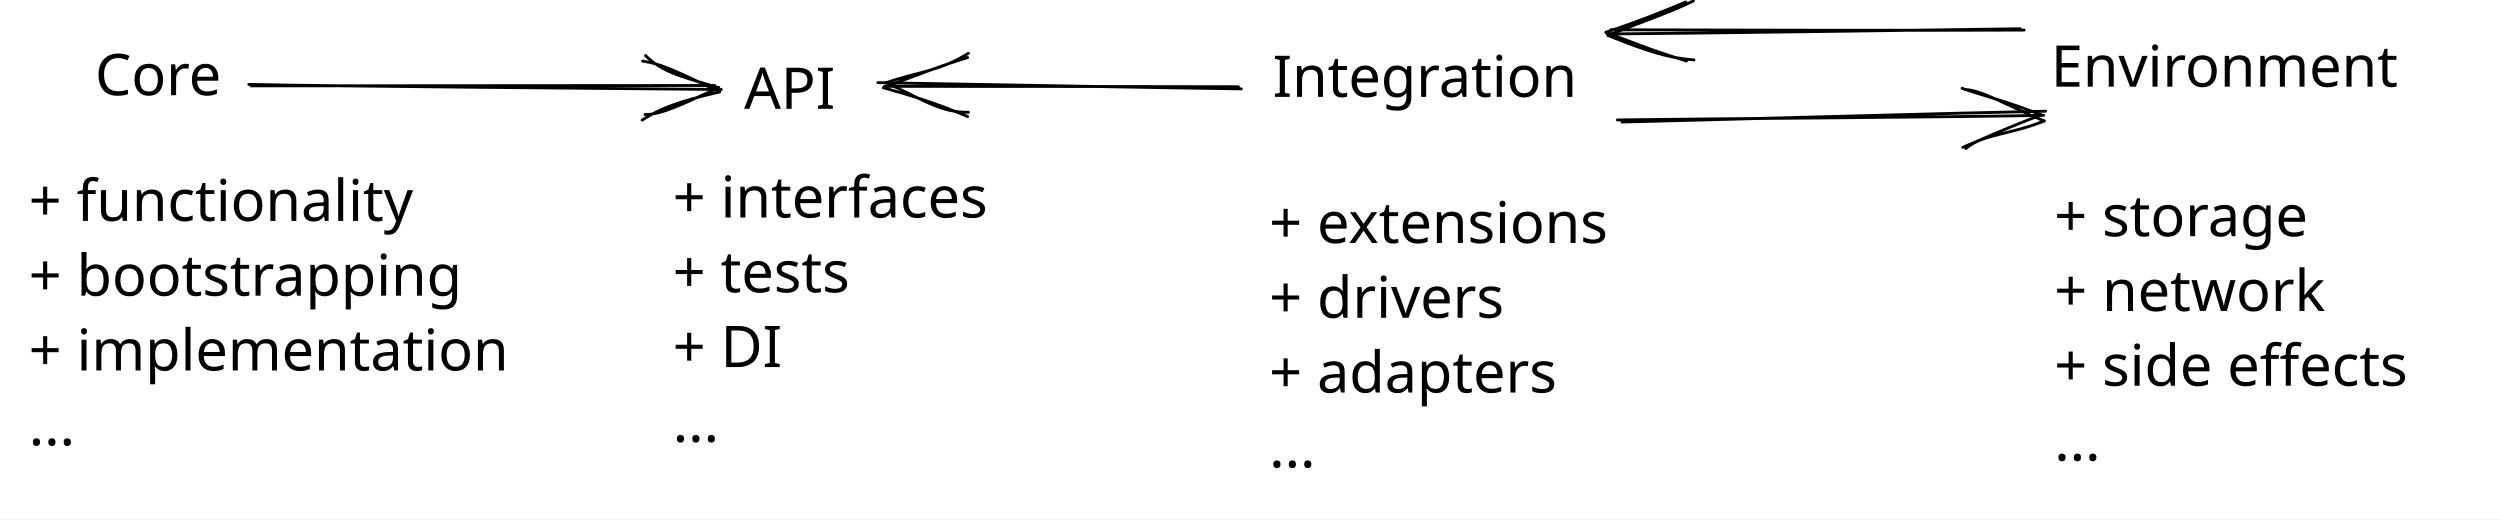
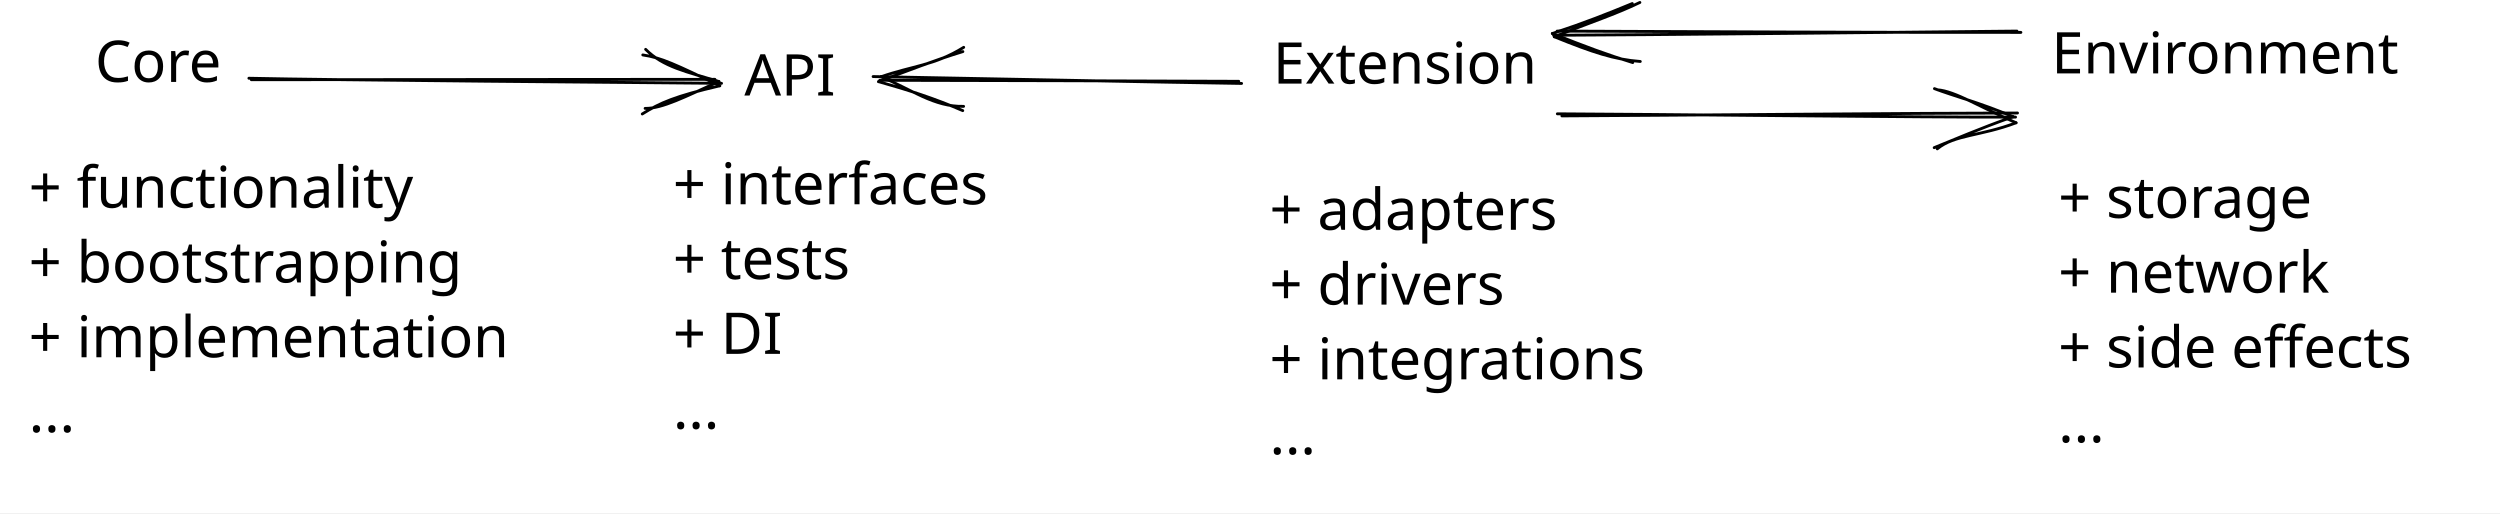
- <svg xmlns="http://www.w3.org/2000/svg" version="1.1" viewBox="0 0 869.39 180.513" width="869.39" height="180.513">
+ <svg xmlns="http://www.w3.org/2000/svg" version="1.1" viewBox="0 0 869.138 178.366" width="869.138" height="178.366">
  <defs>
    <style class="style-fonts">
      @font-face {
-         font-family: "Virgil";
-         src: url("https://excalidraw.com/Virgil.woff2");
+       font-family: "Virgil";
+       src: url("https://excalidraw.com/Virgil.woff2");
      }
      @font-face {
-         font-family: "Cascadia";
-         src: url("https://excalidraw.com/Cascadia.woff2");
+       font-family: "Cascadia";
+       src: url("https://excalidraw.com/Cascadia.woff2");
      }
    </style>
  </defs>
-   <rect x="0" y="0" width="869.39" height="180.513" fill="#ffffff" />
-   <g transform="translate(258.7819 19.82951) rotate(0 19.5 13)">
-     <text x="0" y="18" font-family="Virgil, Segoe UI Emoji" font-size="20px" fill="#000000" text-anchor="start" style="white-space: pre;" direction="ltr">API</text>
+   <rect x="0" y="0" width="869.138" height="178.366" fill="#ffffff" />
+   <g transform="translate(258.7819 17.6821) rotate(0 18.61667 13)">
+     <text x="0" y="0" font-family="Virgil, Segoe UI Emoji" font-size="20px" fill="#000000" text-anchor="start" style="white-space: pre;" direction="ltr" dominant-baseline="text-before-edge">API</text>
  </g>
-   <g transform="translate(33.04631 15.10206) rotate(0 23 13)">
-     <text x="0" y="18" font-family="Virgil, Segoe UI Emoji" font-size="20px" fill="#000000" text-anchor="start" style="white-space: pre;" direction="ltr">Core</text>
+   <g transform="translate(33.04631 12.95465) rotate(0 21.75 13)">
+     <text x="0" y="0" font-family="Virgil, Segoe UI Emoji" font-size="20px" fill="#000000" text-anchor="start" style="white-space: pre;" direction="ltr" dominant-baseline="text-before-edge">Core</text>
  </g>
-   <g transform="translate(442.5614 15.69299) rotate(0 56.5 13)">
-     <text x="0" y="18" font-family="Virgil, Segoe UI Emoji" font-size="20px" fill="#000000" text-anchor="start" style="white-space: pre;" direction="ltr">Integration</text>
+   <g transform="translate(442.5614 13.54559) rotate(0 45.975 13)">
+     <text x="0" y="0" font-family="Virgil, Segoe UI Emoji" font-size="20px" fill="#000000" text-anchor="start" style="white-space: pre;" direction="ltr" dominant-baseline="text-before-edge">Extension</text>
  </g>
-   <g transform="translate(713.2078 12.1474) rotate(0 56.5 13)">
-     <text x="0" y="18" font-family="Virgil, Segoe UI Emoji" font-size="20px" fill="#000000" text-anchor="start" style="white-space: pre;" direction="ltr">Environment</text>
+   <g transform="translate(713.2078 10) rotate(0 55.45833 13)">
+     <text x="0" y="0" font-family="Virgil, Segoe UI Emoji" font-size="20px" fill="#000000" text-anchor="start" style="white-space: pre;" direction="ltr" dominant-baseline="text-before-edge">Environment</text>
  </g>
  <g stroke-linecap="round">
-     <g transform="translate(703.7529 9.328786) rotate(0 -72.33078 1.582018)">
-       <path d="M0.16 1.13 C-23.65 1.3, -119.79 1.14, -143.58 1.03 M-1.21 0.67 C-25.17 1.03, -121.18 2.36, -144.82 2.49" stroke="#000000" stroke-width="1" fill="none" />
+     <g transform="translate(702.4107 10.13393) rotate(0 -81.06712 1.395717)">
+       <path d="M0.16 1.13 C-26.56 1.23, -134.35 0.83, -161.05 0.67 M-1.21 0.67 C-28.08 0.97, -135.74 2.06, -162.29 2.13" stroke="#000000" stroke-width="1" fill="none" />
    </g>
-     <g transform="translate(703.7529 9.328786) rotate(0 -72.33078 1.582018)">
-       <path d="M-114.86 -9.01 C-123.7 -4.73, -131.32 -2.33, -144.58 3 M-117.5 -8.63 C-125.91 -5.13, -133.8 -1.93, -145.26 1.88" stroke="#000000" stroke-width="1" fill="none" />
+     <g transform="translate(702.4107 10.13393) rotate(0 -81.06712 1.395717)">
+       <path d="M-132.3 -9.28 C-141.14 -5.03, -148.77 -2.65, -162.05 2.64 M-134.94 -8.9 C-143.36 -5.43, -151.26 -2.26, -162.73 1.51" stroke="#000000" stroke-width="1" fill="none" />
    </g>
-     <g transform="translate(703.7529 9.328786) rotate(0 -72.33078 1.582018)">
-       <path d="M-114.65 11.51 C-123.54 10.88, -131.21 8.38, -144.58 3 M-117.29 11.89 C-125.94 9.28, -133.89 6.37, -145.26 1.88" stroke="#000000" stroke-width="1" fill="none" />
+     <g transform="translate(702.4107 10.13393) rotate(0 -81.06712 1.395717)">
+       <path d="M-132.16 11.24 C-141.04 10.59, -148.7 8.06, -162.05 2.64 M-134.79 11.62 C-143.44 8.98, -151.38 6.04, -162.73 1.51" stroke="#000000" stroke-width="1" fill="none" />
    </g>
  </g>
  <mask />
  <g stroke-linecap="round">
-     <g transform="translate(564.2932 41.82999) rotate(0 72.62793 -1.275396)">
-       <path d="M-0.24 0.61 C24.36 0.04, 122.76 -2.73, 147.08 -3.16 M-1.82 -0.12 C22.7 -0.52, 121.42 -1.12, 146.41 -1.73" stroke="#000000" stroke-width="1" fill="none" />
+     <g transform="translate(543.2421 39.68564) rotate(0 78.16164 0.3242862)">
+       <path d="M-0.24 0.61 C26.2 0.5, 131.98 -0.43, 158.15 -0.4 M-1.82 -0.12 C24.55 -0.06, 130.64 1.19, 157.47 1.03" stroke="#000000" stroke-width="1" fill="none" />
    </g>
-     <g transform="translate(564.2932 41.82999) rotate(0 72.62793 -1.275396)">
-       <path d="M119.38 9.81 C125.28 4.75, 134.53 5.12, 146.58 0.24 M118.31 9.4 C125.45 6.39, 133.47 2.69, 145.55 -1.88" stroke="#000000" stroke-width="1" fill="none" />
+     <g transform="translate(543.2421 39.68564) rotate(0 78.16164 0.3242862)">
+       <path d="M130.26 12.06 C136.2 7.13, 145.51 7.63, 157.65 3 M129.19 11.65 C136.37 8.77, 144.45 5.22, 156.62 0.88" stroke="#000000" stroke-width="1" fill="none" />
    </g>
-     <g transform="translate(564.2932 41.82999) rotate(0 72.62793 -1.275396)">
-       <path d="M119.09 -10.71 C125.1 -10.45, 134.43 -4.76, 146.58 0.24 M118.02 -11.12 C125.11 -8.6, 133.21 -6.75, 145.55 -1.88" stroke="#000000" stroke-width="1" fill="none" />
+     <g transform="translate(543.2421 39.68564) rotate(0 78.16164 0.3242862)">
+       <path d="M130.34 -8.46 C136.31 -8.07, 145.59 -2.25, 157.65 3 M129.28 -8.87 C136.31 -6.21, 144.36 -4.23, 156.62 0.88" stroke="#000000" stroke-width="1" fill="none" />
    </g>
  </g>
  <mask />
  <g stroke-linecap="round">
-     <g transform="translate(430.7428 30.32847) rotate(0 -62.27008 -0.5032472)">
-       <path d="M0.9 0.58 C-20.01 0.35, -104.69 -1.28, -125.44 -1.59 M-0.09 -0.16 C-20.61 -0.22, -102.51 -0.32, -123.12 -0.3" stroke="#000000" stroke-width="1" fill="none" />
+     <g transform="translate(430.7428 28.42682) rotate(0 -63.15341 -0.6118768)">
+       <path d="M0.9 0.58 C-20.3 0.31, -106.17 -1.46, -127.2 -1.81 M-0.09 -0.16 C-20.9 -0.25, -103.98 -0.5, -124.89 -0.51" stroke="#000000" stroke-width="1" fill="none" />
    </g>
-     <g transform="translate(430.7428 30.32847) rotate(0 -62.27008 -0.5032472)">
-       <path d="M-93.96 -11.8 C-104.16 -5.4, -112.07 -5.3, -122.64 -1.52 M-94.25 -10.32 C-103.93 -7.38, -113.69 -3.52, -123.52 0.18" stroke="#000000" stroke-width="1" fill="none" />
+     <g transform="translate(430.7428 28.42682) rotate(0 -63.15341 -0.6118768)">
+       <path d="M-95.71 -11.97 C-105.92 -5.58, -113.83 -5.5, -124.41 -1.74 M-96 -10.49 C-105.68 -7.56, -115.45 -3.73, -125.29 -0.04" stroke="#000000" stroke-width="1" fill="none" />
    </g>
-     <g transform="translate(430.7428 30.32847) rotate(0 -62.27008 -0.5032472)">
-       <path d="M-93.96 8.72 C-104.14 8.98, -112.04 2.93, -122.64 -1.52 M-94.26 10.2 C-103.76 6.12, -113.52 2.94, -123.52 0.18" stroke="#000000" stroke-width="1" fill="none" />
+     <g transform="translate(430.7428 28.42682) rotate(0 -63.15341 -0.6118768)">
+       <path d="M-95.75 8.55 C-105.92 8.79, -113.81 2.73, -124.41 -1.74 M-96.04 10.03 C-105.54 5.93, -115.29 2.74, -125.29 -0.04" stroke="#000000" stroke-width="1" fill="none" />
    </g>
  </g>
  <mask />
-   <g transform="translate(441.3796 66.51305) rotate(0 62 52)">
-     <text x="0" y="18" font-family="Virgil, Segoe UI Emoji" font-size="20px" fill="#000000" text-anchor="start" style="white-space: pre;" direction="ltr">+ extensions</text>
-     <text x="0" y="44" font-family="Virgil, Segoe UI Emoji" font-size="20px" fill="#000000" text-anchor="start" style="white-space: pre;" direction="ltr">+ drivers</text>
-     <text x="0" y="70" font-family="Virgil, Segoe UI Emoji" font-size="20px" fill="#000000" text-anchor="start" style="white-space: pre;" direction="ltr">+ adapters</text>
-     <text x="0" y="96" font-family="Virgil, Segoe UI Emoji" font-size="20px" fill="#000000" text-anchor="start" style="white-space: pre;" direction="ltr">...</text>
+   <g transform="translate(441.3796 64.36565) rotate(0 68.68333 52)">
+     <text x="0" y="0" font-family="Virgil, Segoe UI Emoji" font-size="20px" fill="#000000" text-anchor="start" style="white-space: pre;" direction="ltr" dominant-baseline="text-before-edge">+ adapters</text>
+     <text x="0" y="26" font-family="Virgil, Segoe UI Emoji" font-size="20px" fill="#000000" text-anchor="start" style="white-space: pre;" direction="ltr" dominant-baseline="text-before-edge">+ drivers</text>
+     <text x="0" y="52" font-family="Virgil, Segoe UI Emoji" font-size="20px" fill="#000000" text-anchor="start" style="white-space: pre;" direction="ltr" dominant-baseline="text-before-edge">+ integrations</text>
+     <text x="0" y="78" font-family="Virgil, Segoe UI Emoji" font-size="20px" fill="#000000" text-anchor="start" style="white-space: pre;" direction="ltr" dominant-baseline="text-before-edge">...</text>
  </g>
-   <g transform="translate(714.3897 64.14933) rotate(0 72.5 52)">
-     <text x="0" y="18" font-family="Virgil, Segoe UI Emoji" font-size="20px" fill="#000000" text-anchor="start" style="white-space: pre;" direction="ltr">+ storage</text>
-     <text x="0" y="44" font-family="Virgil, Segoe UI Emoji" font-size="20px" fill="#000000" text-anchor="start" style="white-space: pre;" direction="ltr">+ network</text>
-     <text x="0" y="70" font-family="Virgil, Segoe UI Emoji" font-size="20px" fill="#000000" text-anchor="start" style="white-space: pre;" direction="ltr">+ side effects</text>
-     <text x="0" y="96" font-family="Virgil, Segoe UI Emoji" font-size="20px" fill="#000000" text-anchor="start" style="white-space: pre;" direction="ltr">...</text>
+   <g transform="translate(715.5715 60.22913) rotate(0 71.78333 52)">
+     <text x="0" y="0" font-family="Virgil, Segoe UI Emoji" font-size="20px" fill="#000000" text-anchor="start" style="white-space: pre;" direction="ltr" dominant-baseline="text-before-edge">+ storage</text>
+     <text x="0" y="26" font-family="Virgil, Segoe UI Emoji" font-size="20px" fill="#000000" text-anchor="start" style="white-space: pre;" direction="ltr" dominant-baseline="text-before-edge">+ network</text>
+     <text x="0" y="52" font-family="Virgil, Segoe UI Emoji" font-size="20px" fill="#000000" text-anchor="start" style="white-space: pre;" direction="ltr" dominant-baseline="text-before-edge">+ side effects</text>
+     <text x="0" y="78" font-family="Virgil, Segoe UI Emoji" font-size="20px" fill="#000000" text-anchor="start" style="white-space: pre;" direction="ltr" dominant-baseline="text-before-edge">...</text>
  </g>
-   <g transform="translate(233.9628 57.64909) rotate(0 61.5 52)">
-     <text x="0" y="18" font-family="Virgil, Segoe UI Emoji" font-size="20px" fill="#000000" text-anchor="start" style="white-space: pre;" direction="ltr">+ interfaces</text>
-     <text x="0" y="44" font-family="Virgil, Segoe UI Emoji" font-size="20px" fill="#000000" text-anchor="start" style="white-space: pre;" direction="ltr">+ tests</text>
-     <text x="0" y="70" font-family="Virgil, Segoe UI Emoji" font-size="20px" fill="#000000" text-anchor="start" style="white-space: pre;" direction="ltr">+ DI</text>
-     <text x="0" y="96" font-family="Virgil, Segoe UI Emoji" font-size="20px" fill="#000000" text-anchor="start" style="white-space: pre;" direction="ltr">...</text>
+   <g transform="translate(233.9628 55.50168) rotate(0 60.96667 52)">
+     <text x="0" y="0" font-family="Virgil, Segoe UI Emoji" font-size="20px" fill="#000000" text-anchor="start" style="white-space: pre;" direction="ltr" dominant-baseline="text-before-edge">+ interfaces</text>
+     <text x="0" y="26" font-family="Virgil, Segoe UI Emoji" font-size="20px" fill="#000000" text-anchor="start" style="white-space: pre;" direction="ltr" dominant-baseline="text-before-edge">+ tests</text>
+     <text x="0" y="52" font-family="Virgil, Segoe UI Emoji" font-size="20px" fill="#000000" text-anchor="start" style="white-space: pre;" direction="ltr" dominant-baseline="text-before-edge">+ DI</text>
+     <text x="0" y="78" font-family="Virgil, Segoe UI Emoji" font-size="20px" fill="#000000" text-anchor="start" style="white-space: pre;" direction="ltr" dominant-baseline="text-before-edge">...</text>
  </g>
-   <g transform="translate(10 58.83095) rotate(0 80 52)">
-     <text x="0" y="18" font-family="Virgil, Segoe UI Emoji" font-size="20px" fill="#000000" text-anchor="start" style="white-space: pre;" direction="ltr">+ functionality</text>
-     <text x="0" y="44" font-family="Virgil, Segoe UI Emoji" font-size="20px" fill="#000000" text-anchor="start" style="white-space: pre;" direction="ltr">+ bootstrapping</text>
-     <text x="0" y="70" font-family="Virgil, Segoe UI Emoji" font-size="20px" fill="#000000" text-anchor="start" style="white-space: pre;" direction="ltr">+ implementation</text>
-     <text x="0" y="96" font-family="Virgil, Segoe UI Emoji" font-size="20px" fill="#000000" text-anchor="start" style="white-space: pre;" direction="ltr">...</text>
+   <g transform="translate(10 56.68354) rotate(0 79.64167 52)">
+     <text x="0" y="0" font-family="Virgil, Segoe UI Emoji" font-size="20px" fill="#000000" text-anchor="start" style="white-space: pre;" direction="ltr" dominant-baseline="text-before-edge">+ functionality</text>
+     <text x="0" y="26" font-family="Virgil, Segoe UI Emoji" font-size="20px" fill="#000000" text-anchor="start" style="white-space: pre;" direction="ltr" dominant-baseline="text-before-edge">+ bootstrapping</text>
+     <text x="0" y="52" font-family="Virgil, Segoe UI Emoji" font-size="20px" fill="#000000" text-anchor="start" style="white-space: pre;" direction="ltr" dominant-baseline="text-before-edge">+ implementation</text>
+     <text x="0" y="78" font-family="Virgil, Segoe UI Emoji" font-size="20px" fill="#000000" text-anchor="start" style="white-space: pre;" direction="ltr" dominant-baseline="text-before-edge">...</text>
  </g>
  <g stroke-linecap="round">
-     <g transform="translate(86.23009 28.82951) rotate(0 82.4568 1.407636)">
+     <g transform="translate(86.23009 26.6821) rotate(0 82.4568 1.407636)">
      <path d="M1.15 1.03 C28.23 0.98, 135.12 0.93, 162.31 0.9 M0.3 0.52 C27.77 1.16, 137.3 2.04, 164.61 2.29" stroke="#000000" stroke-width="1" fill="none" />
    </g>
-     <g transform="translate(86.23009 28.82951) rotate(0 82.4568 1.407636)">
+     <g transform="translate(86.23009 26.6821) rotate(0 82.4568 1.407636)">
      <path d="M138.05 11 C143.94 11.13, 152.05 6.89, 163.71 1.66 M137.06 12.94 C143.21 9.06, 148.45 6.78, 164 3.14" stroke="#000000" stroke-width="1" fill="none" />
    </g>
-     <g transform="translate(86.23009 28.82951) rotate(0 82.4568 1.407636)">
+     <g transform="translate(86.23009 26.6821) rotate(0 82.4568 1.407636)">
      <path d="M138.23 -9.52 C144.27 -3.45, 152.33 -1.76, 163.71 1.66 M137.24 -7.58 C143.53 -6.69, 148.73 -4.21, 164 3.14" stroke="#000000" stroke-width="1" fill="none" />
    </g>
  </g>
  <mask />
</svg>
